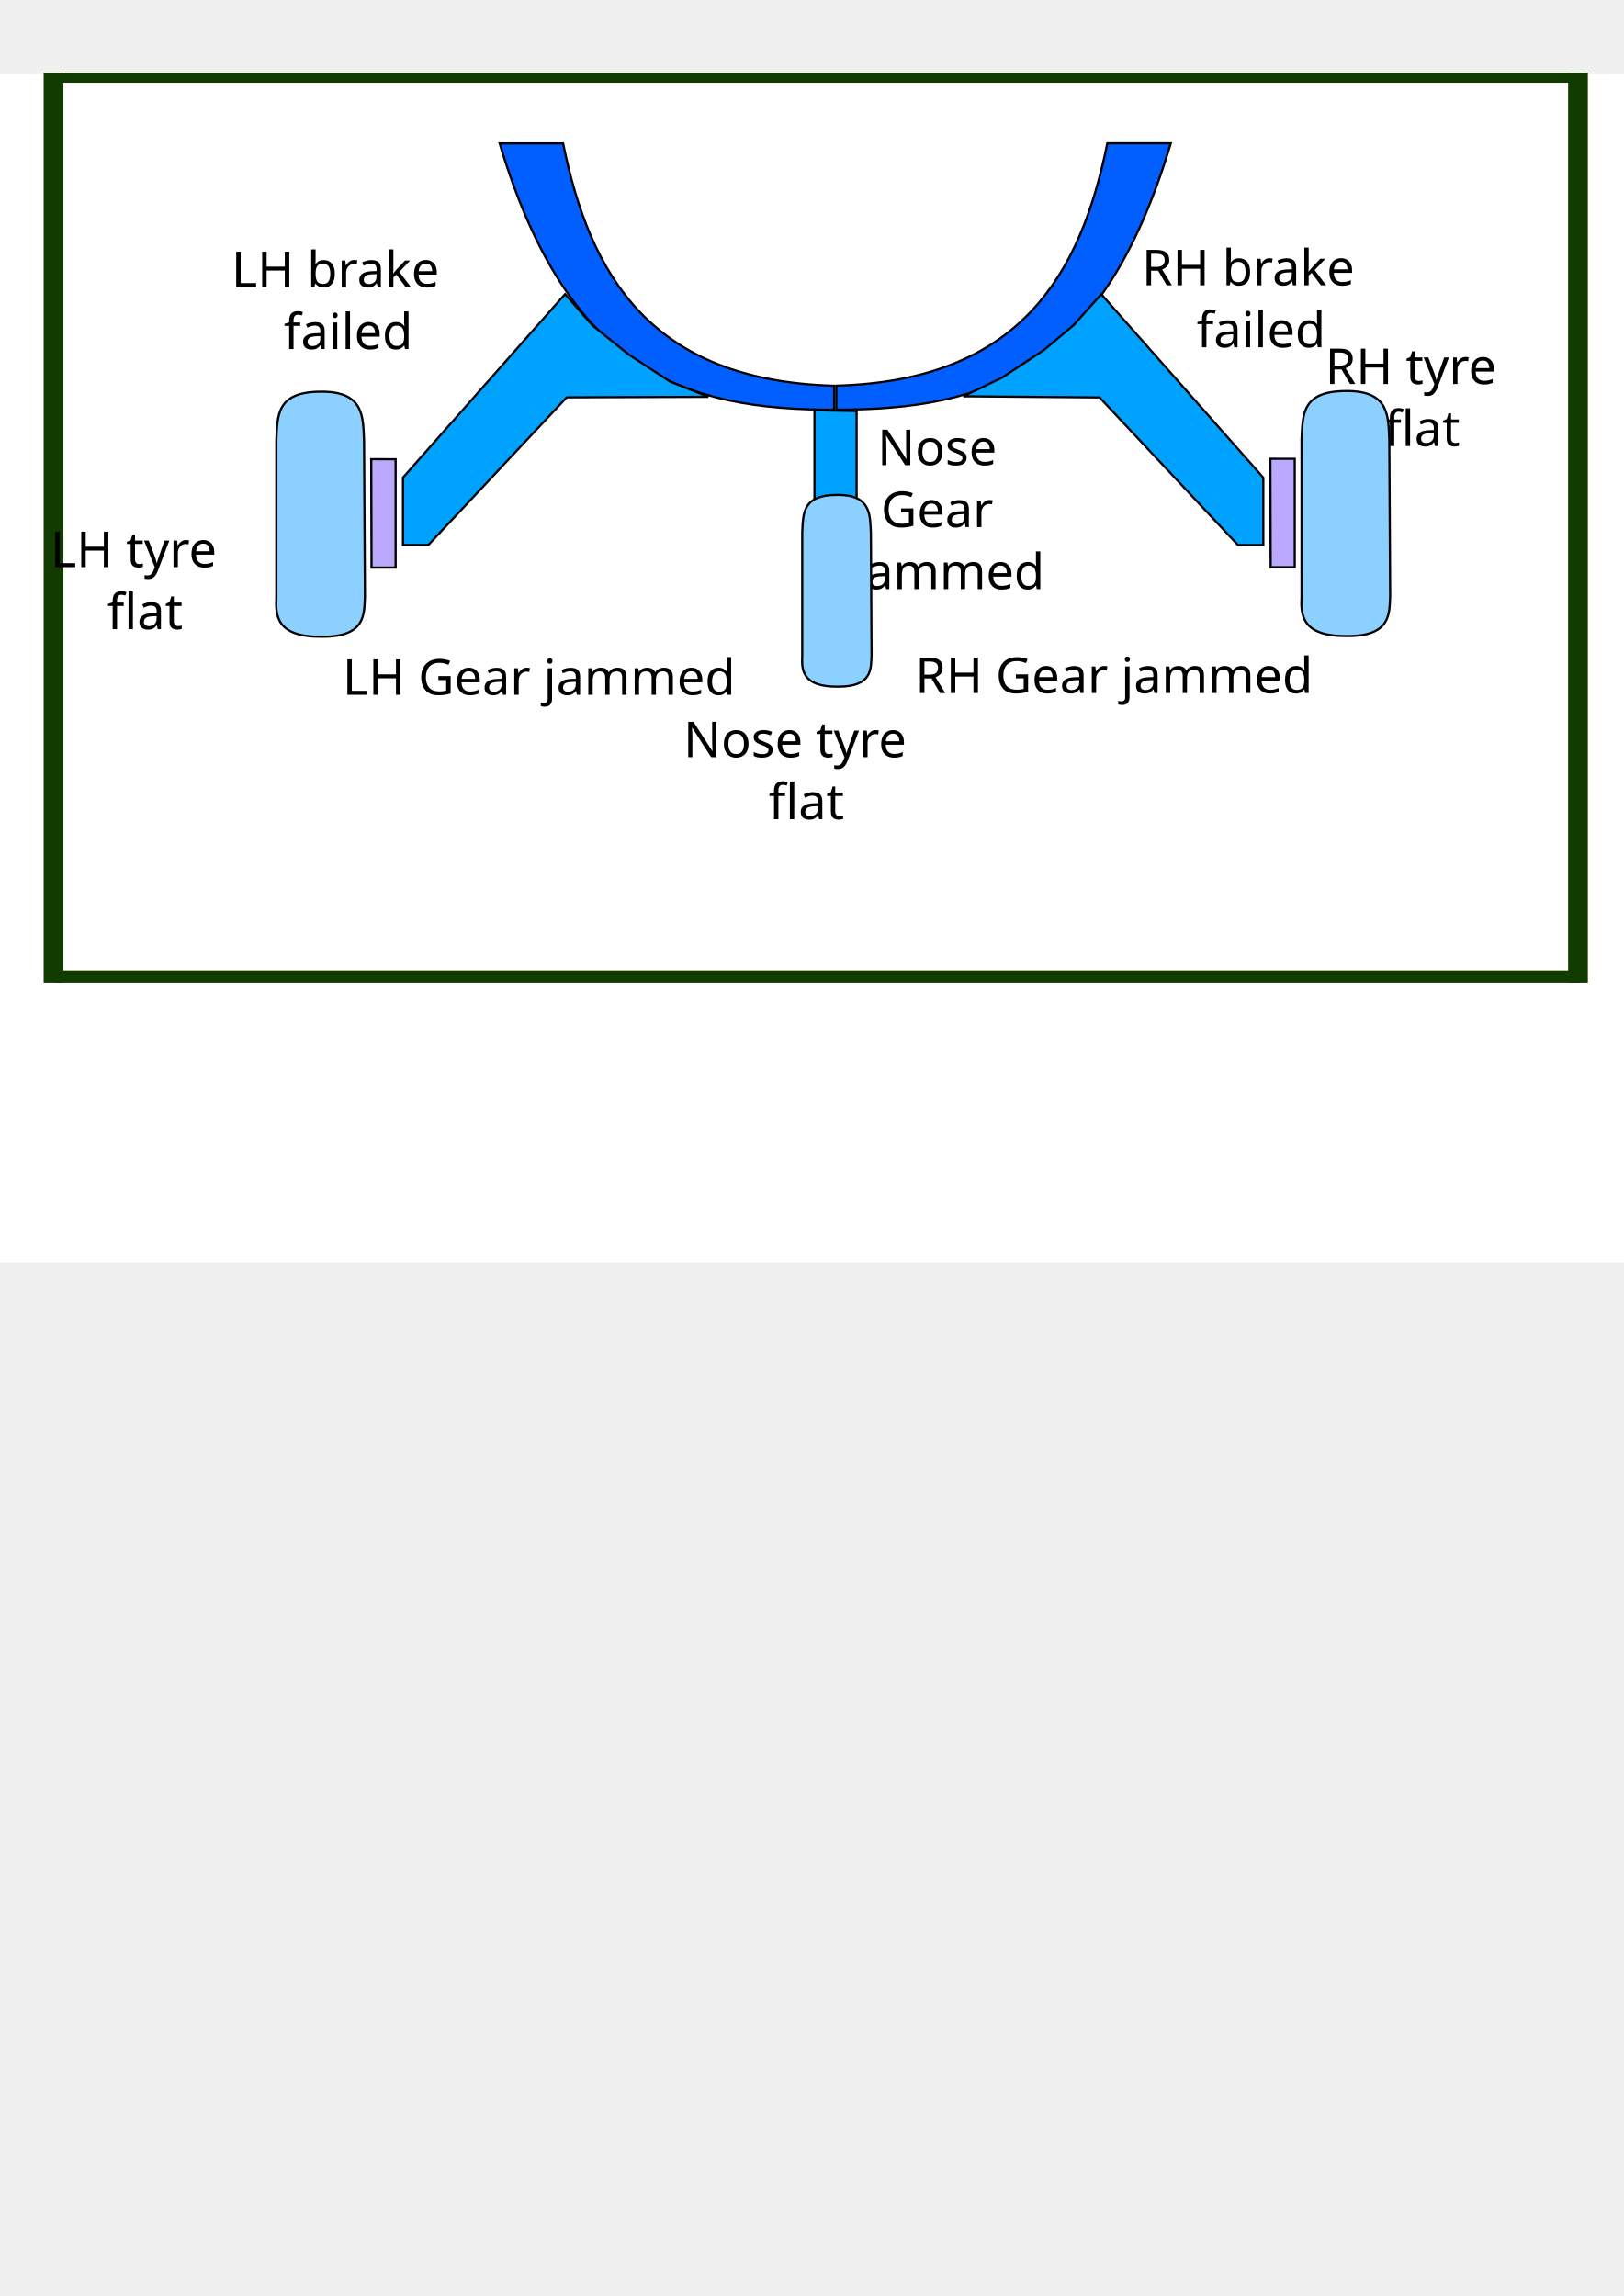
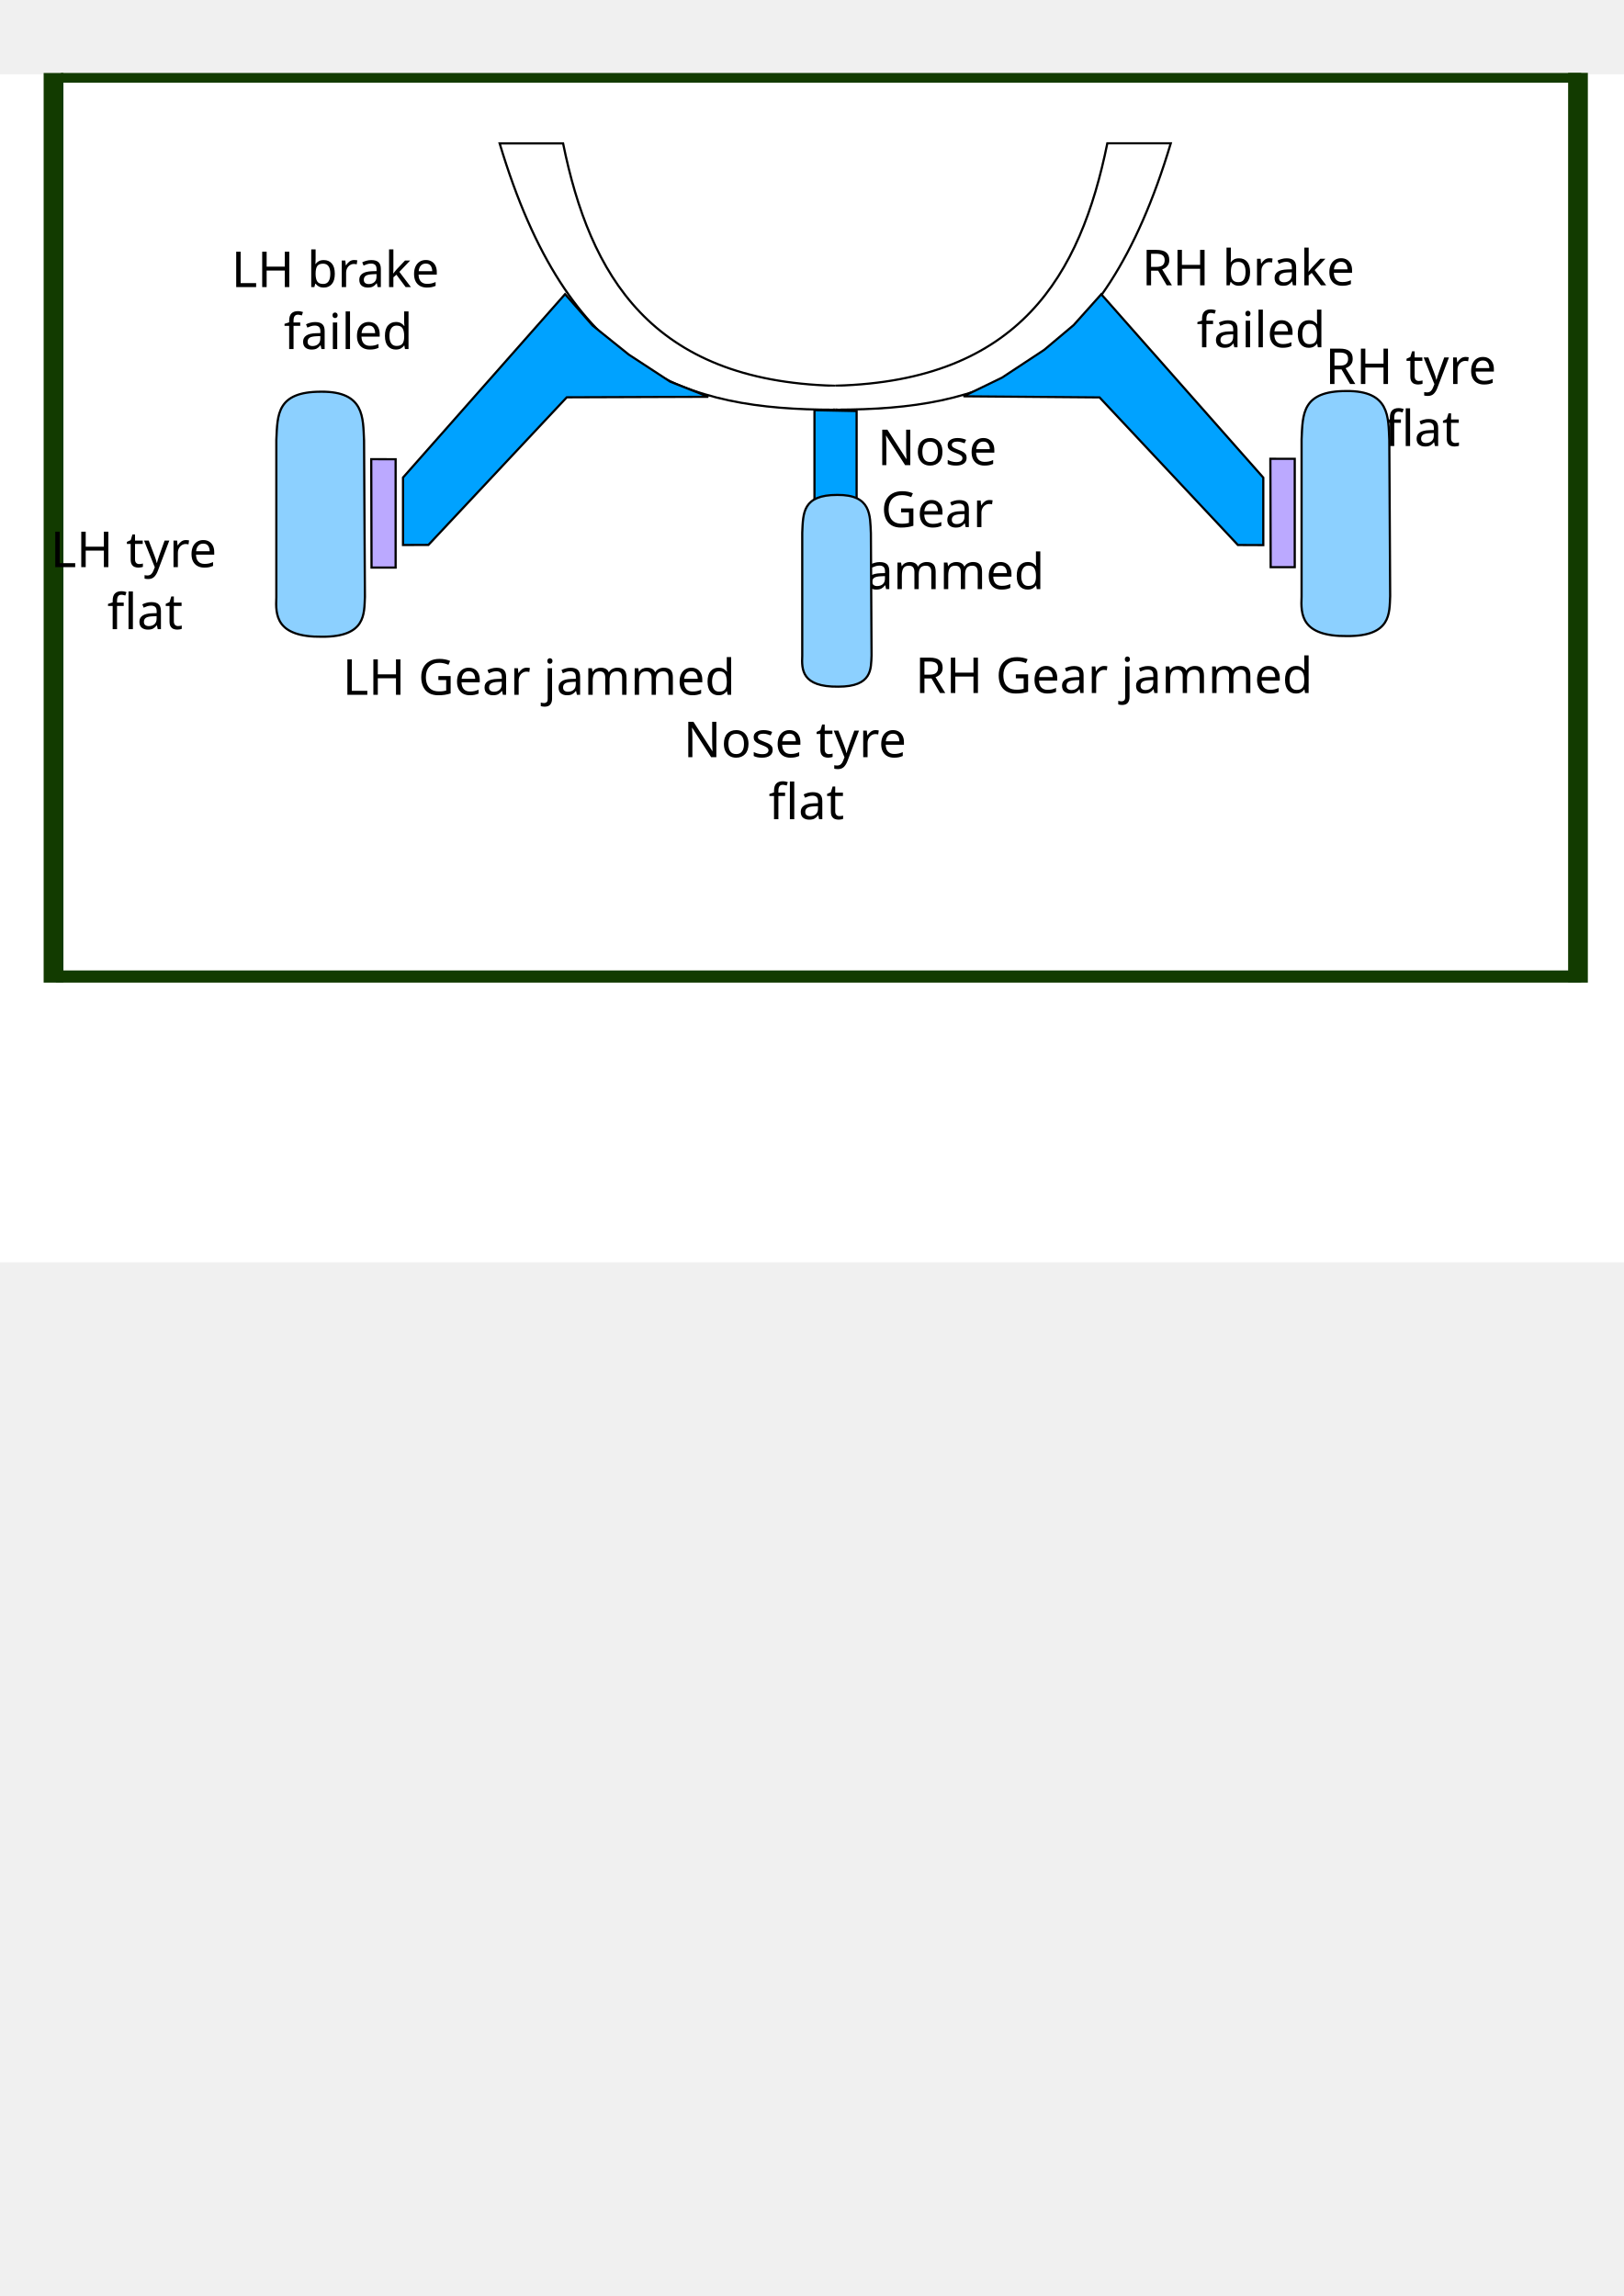
<svg xmlns="http://www.w3.org/2000/svg" version="1.1" width="744.094" height="1052.362" id="svg3651">
  <defs id="defs3653">
    <clipPath clipPathUnits="userSpaceOnUse" id="clipPath3029">
      <path style="fill:none;stroke:#000000;stroke-width:0.991px;stroke-linecap:butt;stroke-linejoin:miter;stroke-opacity:1" d="m 352.121,45.321 363.395,-0.76 7.094,183.905 -399.656,0.76 z" id="path3031" />
    </clipPath>
    <clipPath clipPathUnits="userSpaceOnUse" id="clipPath3035">
      <path style="fill:none;stroke:#000000;stroke-width:0.991px;stroke-linecap:butt;stroke-linejoin:miter;stroke-opacity:1" d="M 227.097,72.01 394.049,71.922 362.452,87.425 264.154,87.075 z" id="path3037" />
    </clipPath>
  </defs>
  <g id="layer1" transform="matrix(1.019268,0,0,1,-0.3853597,0)">
    <rect style="fill:#ffffff;fill-opacity:1" id="rect2988-7" width="1109.029" height="544.536" x="-230.396" y="34.041" />
    <rect width="8.889" height="416.924" x="20" y="33.452" id="rect3659" style="fill:#123b00;fill-opacity:1" />
    <rect width="8.869" height="416.981" x="705.417" y="33.395" id="rect5872" style="fill:#123b00;fill-opacity:1" />
    <rect style="fill:#123b00;fill-opacity:1" id="rect2987" width="685.76" height="5.574" x="25.534" y="444.801" />
    <rect style="fill:#ffffff;fill-opacity:1" id="rect2988" width="522.797" height="31.214" x="115.218" y="34.558" />
    <rect style="fill:#123b00;fill-opacity:1" id="rect2985" width="683.573" height="4.459" x="27.721" y="33.444" />
    <path style="fill:#bba9ff;fill-opacity:1;stroke:#000000;stroke-width:0.991px;stroke-linecap:butt;stroke-linejoin:miter;stroke-opacity:1" d="m 178.254,210.484 0,49.661 -10.827,0 -0.137,-49.683 z" id="LHbrake" />
    <path style="fill:#8cd0ff;fill-opacity:1;stroke:#000000;stroke-width:0.991px;stroke-linecap:butt;stroke-linejoin:miter;stroke-opacity:1" d="m 124.62,201.676 c 0.512,-11.702 0.213,-22.145 20.108,-22.139 19.682,-0.194 18.831,12.053 19.334,22.466 l 0.387,71.522 c -0.358,7.839 0.501,18.35 -19.141,18.327 -21.122,0.259 -21.03,-10.154 -20.688,-18.116 z" id="LHtyre" />
    <path style="fill:#bba9ff;fill-opacity:1;stroke:#000000;stroke-width:0.991px;stroke-linecap:butt;stroke-linejoin:miter;stroke-opacity:1" d="m 582.505,210.297 0,49.661 -10.827,0 -0.137,-49.683 z" id="RHbrake" />
    <text xml:space="preserve" style="font-size:22.515px;font-style:normal;font-weight:normal;line-height:125%;letter-spacing:0px;word-spacing:0px;fill:#000000;fill-opacity:1;stroke:none;font-family:Sans" x="155.876" y="315.419" id="text_LHgear" transform="scale(0.990503,1.009588)">
      <tspan id="tspan3880" x="155.876" y="315.419">LH Gear jammed</tspan>
    </text>
    <text xml:space="preserve" style="font-size:22.515px;font-style:normal;font-weight:normal;line-height:125%;letter-spacing:0px;word-spacing:0px;fill:#000000;fill-opacity:1;stroke:none;font-family:Sans" x="415.795" y="314.637" id="text_RHgear" transform="scale(0.9905031,1.009588)">
      <tspan id="tspan3880-2" x="415.795" y="314.637">RH Gear jammed</tspan>
    </text>
    <text xml:space="preserve" style="font-size:22.515px;font-style:normal;font-weight:normal;text-align:center;line-height:125%;letter-spacing:0px;word-spacing:0px;text-anchor:middle;fill:#000000;fill-opacity:1;stroke:none;font-family:Sans" x="445.598" y="211.156" id="text_Ngear" transform="scale(0.9905031,1.009588)">
      <tspan id="tspan3880-2-9" x="449.182" y="211.156">Nose </tspan>
      <tspan x="449.182" y="239.3" id="tspan3864">Gear </tspan>
      <tspan x="445.598" y="267.444" id="tspan3866">jammed</tspan>
    </text>
    <text xml:space="preserve" style="font-size:22.515px;font-style:normal;font-weight:normal;text-align:center;line-height:125%;letter-spacing:0px;word-spacing:0px;text-anchor:middle;fill:#000000;fill-opacity:1;stroke:none;font-family:Sans" x="587.453" y="129.525" id="text_RHbrake" transform="scale(0.9905031,1.009588)">
      <tspan id="tspan3880-2-4" x="587.453" y="129.525">RH brake</tspan>
      <tspan x="587.453" y="157.669" id="tspan3023">failed</tspan>
    </text>
    <text xml:space="preserve" style="font-size:22.515px;font-style:normal;font-weight:normal;text-align:center;line-height:125%;letter-spacing:0px;word-spacing:0px;text-anchor:middle;fill:#000000;fill-opacity:1;stroke:none;font-family:Sans" x="173.091" y="130.335" id="text_LHbrake" transform="scale(0.9905031,1.009588)">
      <tspan id="tspan3880-2-4-6" x="173.091" y="130.335">LH brake</tspan>
      <tspan x="173.091" y="158.479" id="tspan3021">failed</tspan>
    </text>
    <text xml:space="preserve" style="font-size:22.515px;font-style:normal;font-weight:normal;text-align:center;line-height:125%;letter-spacing:0px;word-spacing:0px;text-anchor:middle;fill:#000000;fill-opacity:1;stroke:none;font-family:Sans" x="80.86" y="257.479" id="text_LHtyre" transform="scale(0.9905031,1.009588)">
      <tspan id="tspan3880-2-4-6-7" x="84.444" y="257.479">LH tyre </tspan>
      <tspan x="80.86" y="285.624" id="tspan3987">flat</tspan>
    </text>
    <text xml:space="preserve" style="font-size:22.515px;font-style:normal;font-weight:normal;text-align:center;line-height:125%;letter-spacing:0px;word-spacing:0px;text-anchor:middle;fill:#000000;fill-opacity:1;stroke:none;font-family:Sans" x="660.606" y="174.352" id="text_RHtyre" transform="scale(0.9905031,1.009588)">
      <tspan id="tspan3880-2-4-6-7-1" x="664.19" y="174.352">RH tyre </tspan>
      <tspan x="660.606" y="202.496" id="tspan3987-6">flat</tspan>
    </text>
    <path style="fill:#8cd0ff;fill-opacity:1;stroke:#000000;stroke-width:0.991px;stroke-linecap:butt;stroke-linejoin:miter;stroke-opacity:1" d="m 585.578,201.366 c 0.512,-11.702 0.213,-22.145 20.108,-22.139 19.682,-0.194 18.831,12.053 19.334,22.466 l 0.387,71.522 c -0.358,7.839 0.501,18.35 -19.141,18.327 -21.122,0.259 -21.03,-10.154 -20.688,-18.116 z" id="RHtyre" />
    <text xml:space="preserve" style="font-size:22.515px;font-style:normal;font-weight:normal;text-align:center;line-height:125%;letter-spacing:0px;word-spacing:0px;text-anchor:middle;fill:#000000;fill-opacity:1;stroke:none;font-family:Sans" x="381.064" y="343.765" id="text_Ntyre" transform="scale(0.9905031,1.009588)">
      <tspan id="tspan3880-2-4-6-7-1-0" x="384.648" y="343.765">Nose tyre </tspan>
      <tspan x="381.064" y="371.91" id="tspan3987-6-8">flat</tspan>
    </text>
    <path style="fill:#00a2ff;fill-opacity:1;stroke:#000000;stroke-width:0.991px;stroke-linecap:butt;stroke-linejoin:miter;stroke-opacity:1" d="m 366.571,231.373 0,-43.355 18.948,0.394 0,43.355 z" id="Ngear" />
    <path style="fill:#8cd0ff;fill-opacity:1;stroke:#000000;stroke-width:0.991px;stroke-linecap:butt;stroke-linejoin:miter;stroke-opacity:1" d="m 361.073,244.168 c 0.401,-9.156 0.166,-17.327 15.733,-17.323 15.4,-0.151 14.734,9.431 15.128,17.578 l 0.303,55.962 c -0.28,6.134 0.392,14.358 -14.977,14.34 -16.527,0.203 -16.455,-7.945 -16.187,-14.175 z" id="Ntyre" />
-     <path style="fill:#005ffe;fill-opacity:1;stroke:#000000;stroke-width:0.991px;stroke-linecap:butt;stroke-linejoin:miter;stroke-opacity:1" d="m 225.025,65.723 28.521,0 C 265.601,126.113 292.962,174.502 375.411,176.807 l 0,10.986 c -66.855,0.005 -119.485,-16.882 -150.386,-122.07 z" id="path3799" />
+     <path style="fill:none;fill-opacity:1;stroke:#000000;stroke-width:0.991px;stroke-linecap:butt;stroke-linejoin:miter;stroke-opacity:1" d="m 225.025,65.723 28.521,0 C 265.601,126.113 292.962,174.502 375.411,176.807 l 0,10.986 c -66.855,0.005 -119.485,-16.882 -150.386,-122.07 z" id="path3799" />
    <path style="fill:#00a2ff;fill-opacity:1;stroke:#000000;stroke-width:0.991px;stroke-linecap:butt;stroke-linejoin:miter;stroke-opacity:1" d="m 254.432,134.809 -72.853,84.067 0,30.93 11.413,-0.048 62.213,-67.652 63.643,-0.231 -17.061,-6.889 -18.702,-12.463 -16.241,-13.299 z" id="LHgear" />
-     <path style="fill:#005ffe;fill-opacity:1;stroke:#000000;stroke-width:0.991px;stroke-linecap:butt;stroke-linejoin:miter;stroke-opacity:1" d="m 526.762,65.691 -28.521,0 C 486.187,126.08 458.826,174.47 376.376,176.774 l 0,10.986 c 66.855,0.005 119.485,-16.882 150.386,-122.07 z" id="path3799-1" />
+     <path style="fill:none;fill-opacity:1;stroke:#000000;stroke-width:0.991px;stroke-linecap:butt;stroke-linejoin:miter;stroke-opacity:1" d="m 526.762,65.691 -28.521,0 C 486.187,126.08 458.826,174.47 376.376,176.774 l 0,10.986 c 66.855,0.005 119.485,-16.882 150.386,-122.07 z" id="path3799-1" />
    <path style="fill:#00a2ff;fill-opacity:1;stroke:#000000;stroke-width:0.991px;stroke-linecap:butt;stroke-linejoin:miter;stroke-opacity:1" d="m 495.514,134.855 72.853,84.067 0,30.93 -11.413,-0.048 -62.213,-67.652 -61.182,-0.51 17.335,-8.561 18.975,-12.742 13.233,-11.348 z" id="RHgear" />
+     <rect style="fill:#ffffff;fill-opacity:1;stroke:none" id="rect3795" width="4.93" height="10.051" x="373.435" y="177.179" />
  </g>
  <g id="layer2" />
  <g id="layer3" />
</svg>
